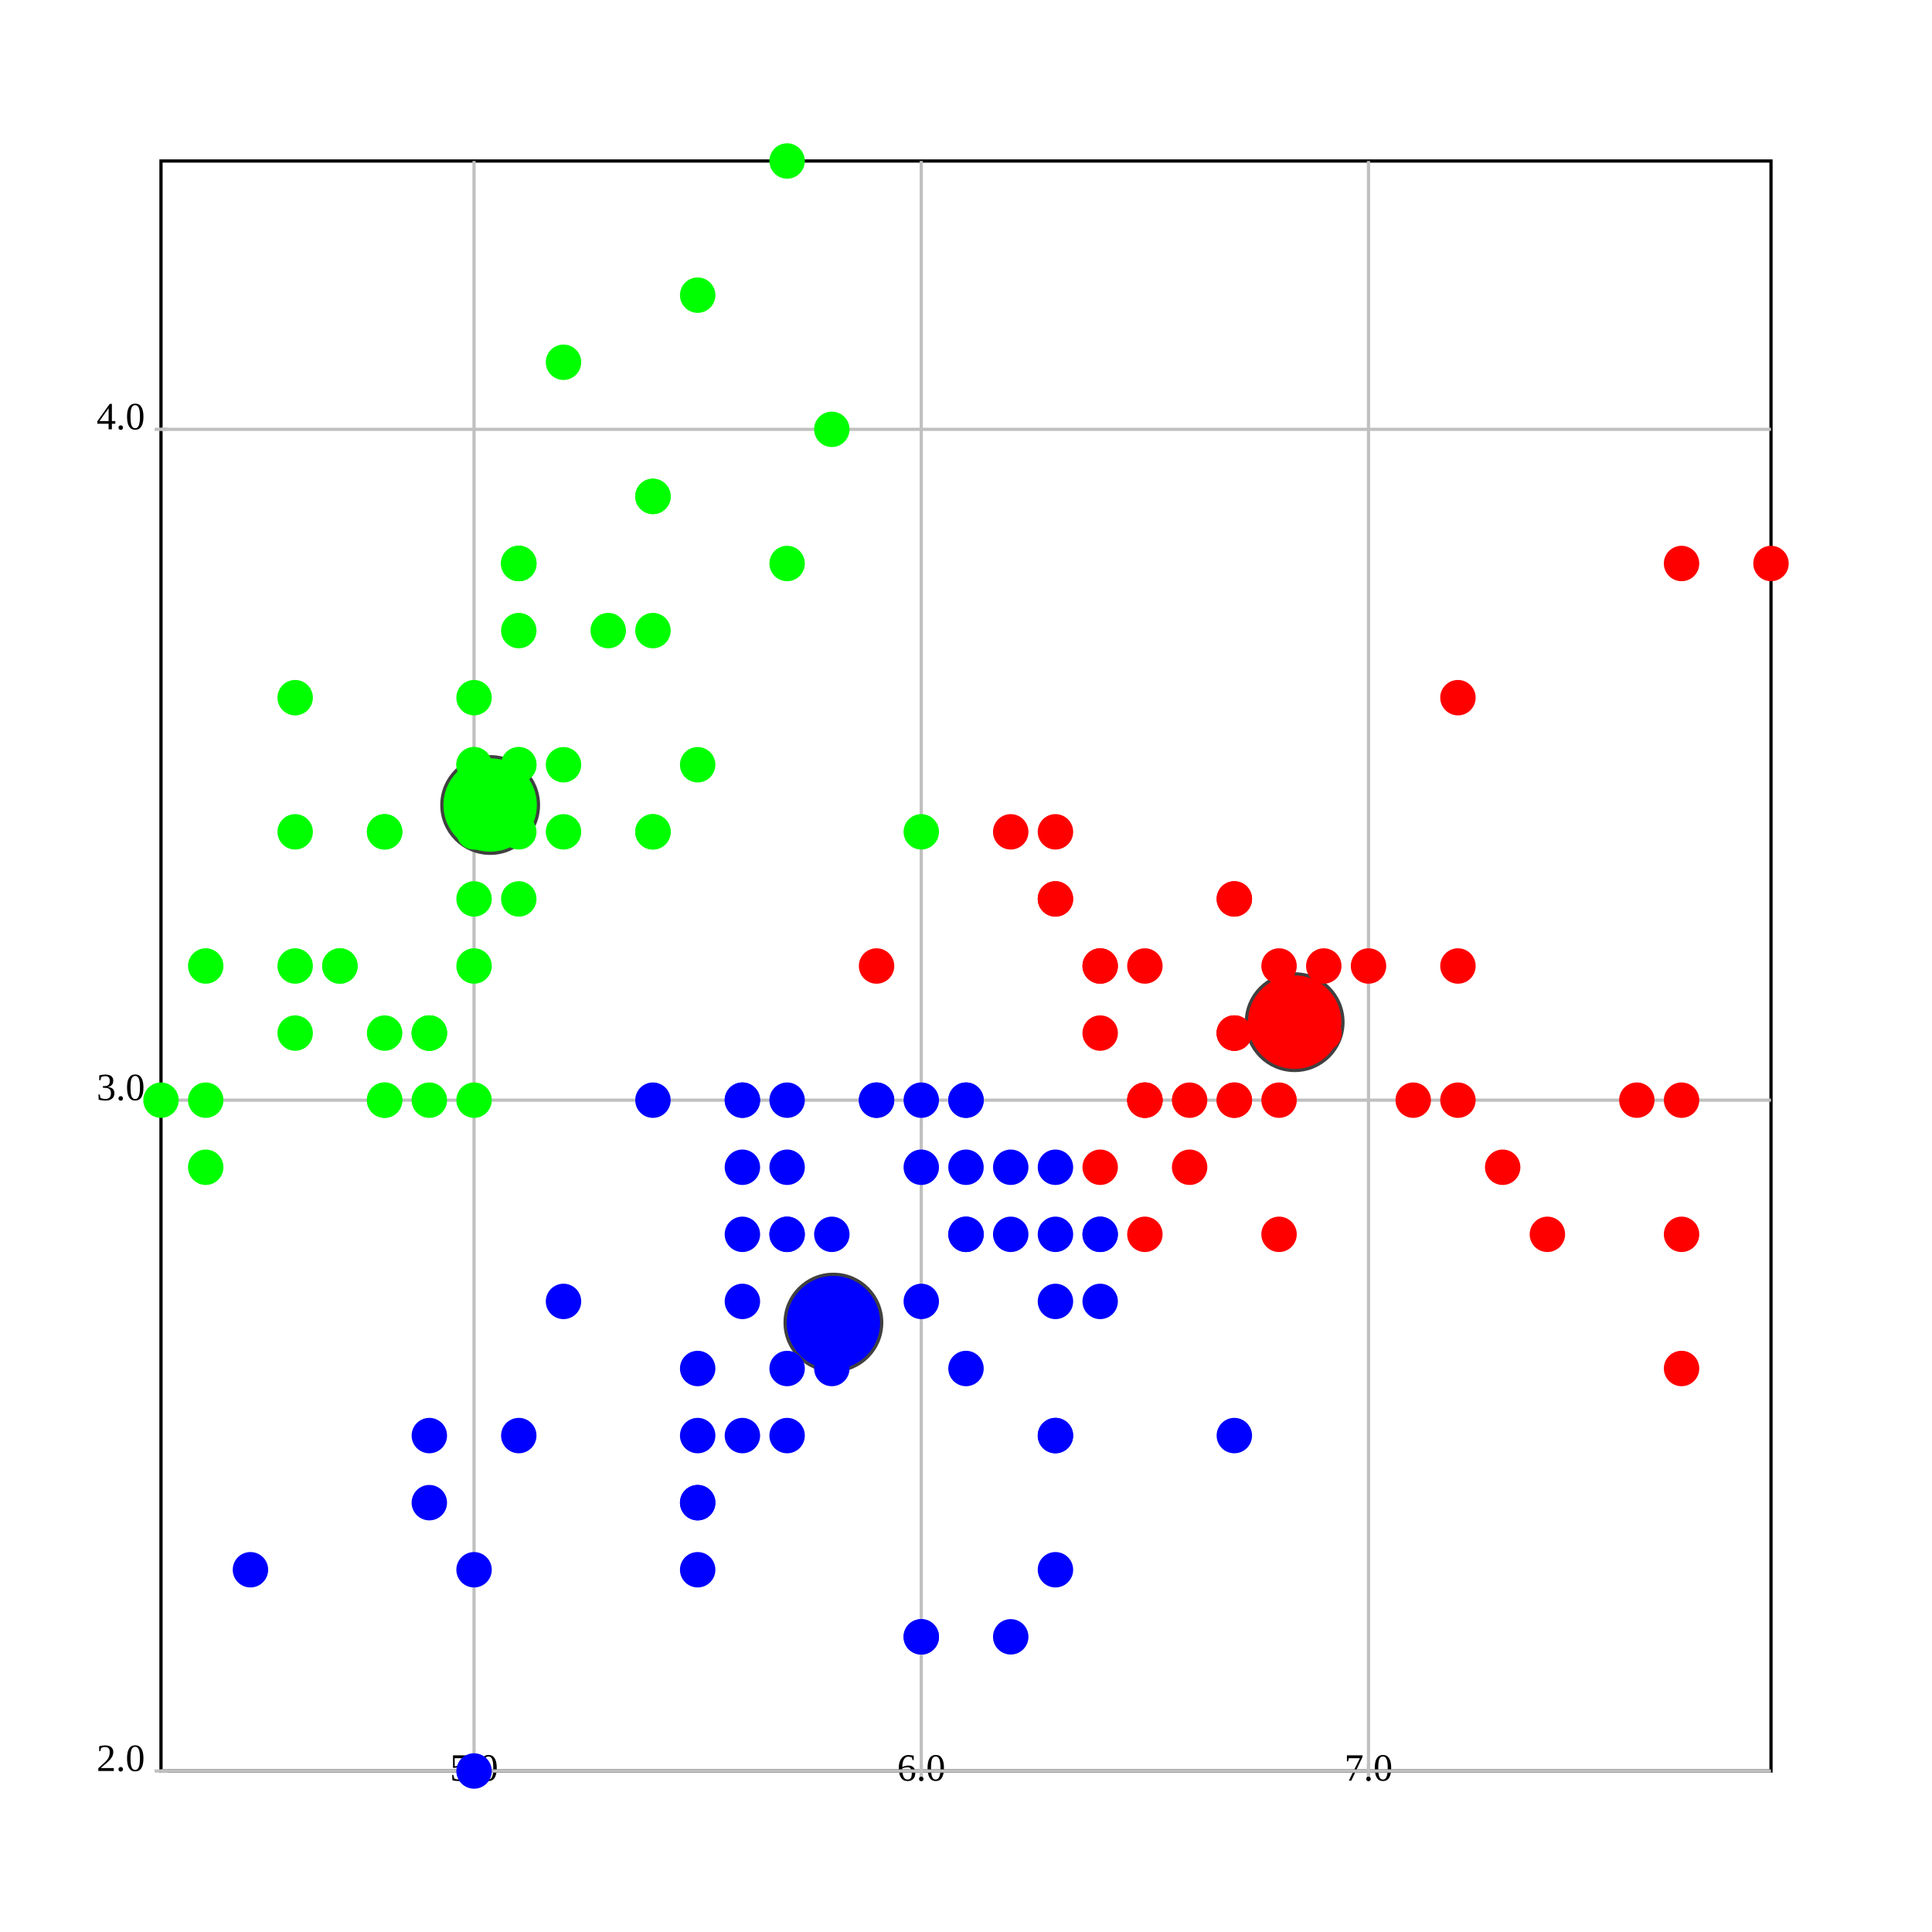
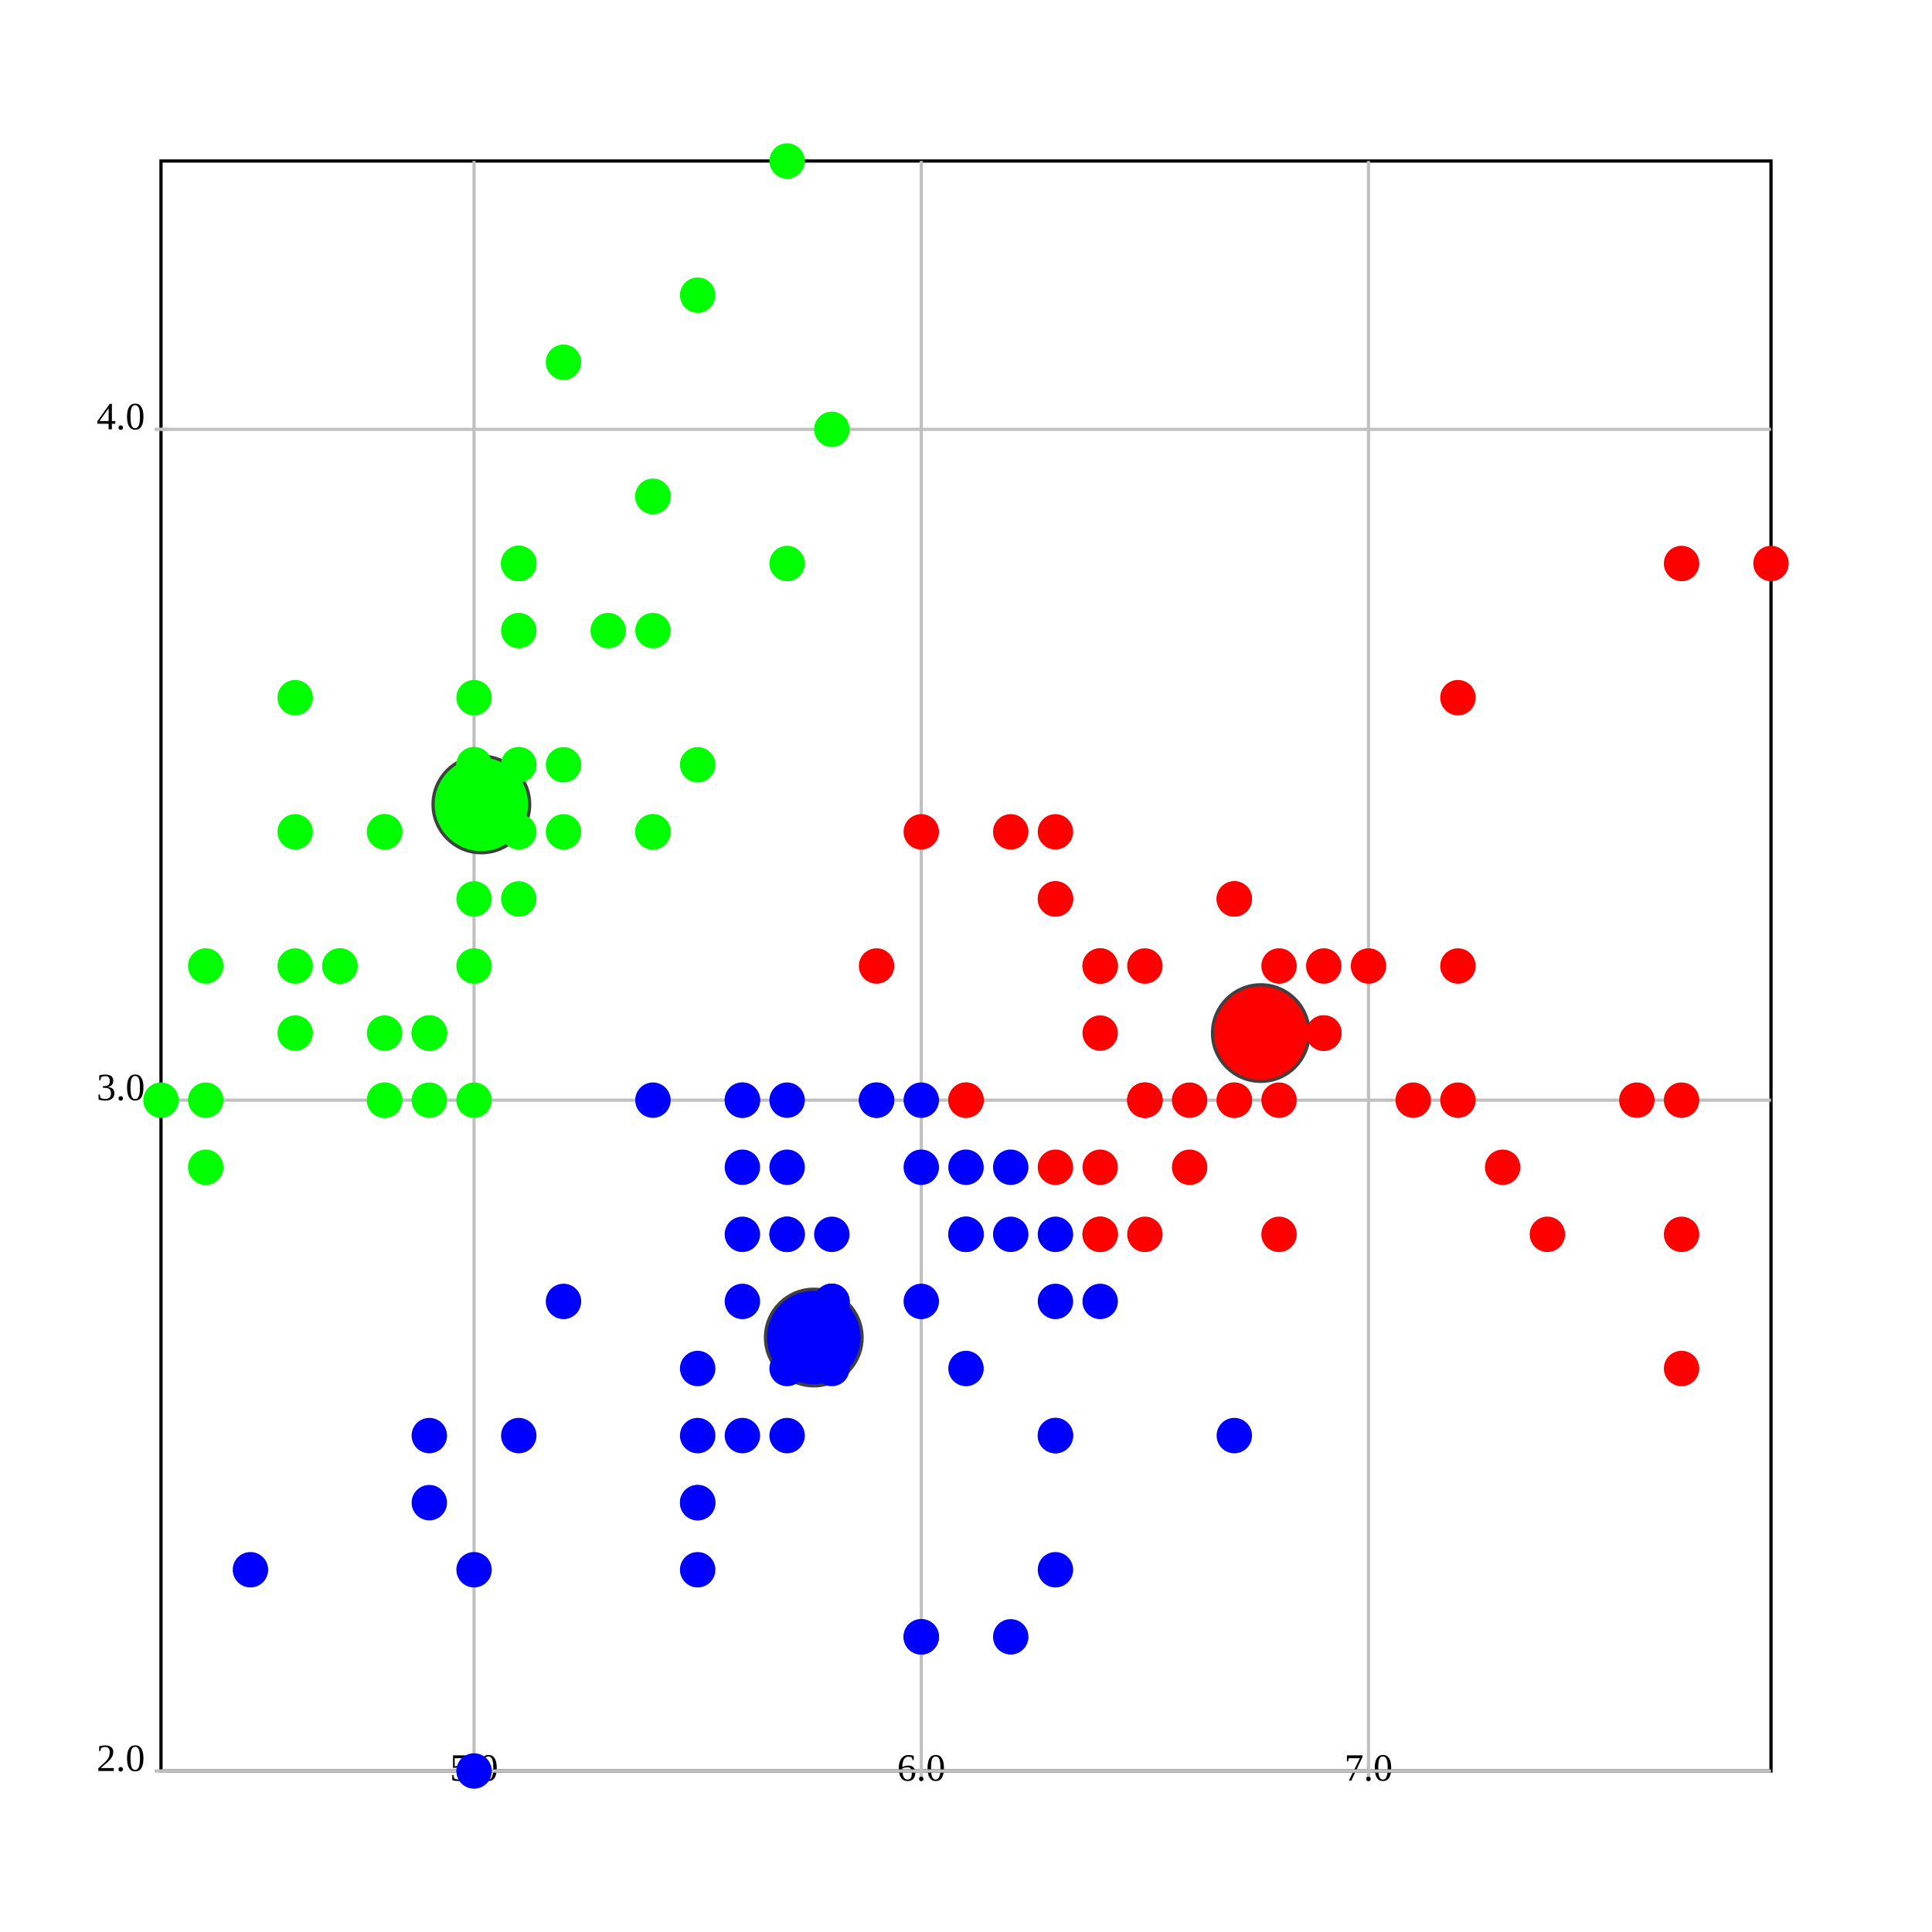
<svg xmlns="http://www.w3.org/2000/svg" version="1.1" width="600.0" height="600.0">
  <style>.caption {
  font-size: 14px;
  font-family: Georgia, serif;
}
</style>
  <rect fill="rgb(255,255,255)" stroke="rgb(0,0,0)" x="50.0" y="50.0" width="500.0" height="500.0" stroke-width="1" />
  <line x1="147.222" y1="550.0" x2="147.222" y2="50.0" stroke="rgb(192,192,192)" stroke-width="1" />
  <line x1="147.222" y1="548.0" x2="147.222" y2="552.0" stroke="rgb(192,192,192)" stroke-width="1" />
  <text text-anchor="middle" alignment-baseline="hanging" x="147.222" y="553.0" font-size="12.0">5.0</text>
  <line x1="286.111" y1="550.0" x2="286.111" y2="50.0" stroke="rgb(192,192,192)" stroke-width="1" />
  <line x1="286.111" y1="548.0" x2="286.111" y2="552.0" stroke="rgb(192,192,192)" stroke-width="1" />
  <text text-anchor="middle" alignment-baseline="hanging" x="286.111" y="553.0" font-size="12.0">6.0</text>
  <line x1="425" y1="550.0" x2="425" y2="50.0" stroke="rgb(192,192,192)" stroke-width="1" />
  <line x1="425" y1="548.0" x2="425" y2="552.0" stroke="rgb(192,192,192)" stroke-width="1" />
  <text text-anchor="middle" alignment-baseline="hanging" x="425" y="553.0" font-size="12.0">7.0</text>
  <line x1="50.0" y1="550.0" x2="550.0" y2="550.0" stroke="rgb(192,192,192)" stroke-width="1" />
  <text text-anchor="end" alignment-baseline="middle" x="45.0" y="550.0" font-size="12.0">2.0</text>
  <line x1="48.0" y1="550.0" x2="52.0" y2="550.0" stroke="rgb(192,192,192)" stroke-width="1" />
  <line x1="50.0" y1="341.667" x2="550.0" y2="341.667" stroke="rgb(192,192,192)" stroke-width="1" />
  <text text-anchor="end" alignment-baseline="middle" x="45.0" y="341.667" font-size="12.0">3.0</text>
  <line x1="48.0" y1="341.667" x2="52.0" y2="341.667" stroke="rgb(192,192,192)" stroke-width="1" />
  <line x1="50.0" y1="133.333" x2="550.0" y2="133.333" stroke="rgb(192,192,192)" stroke-width="1" />
  <text text-anchor="end" alignment-baseline="middle" x="45.0" y="133.333" font-size="12.0">4.0</text>
  <line x1="48.0" y1="133.333" x2="52.0" y2="133.333" stroke="rgb(192,192,192)" stroke-width="1" />
-   <ellipse cx="402.067" cy="317.442" rx="15" ry="15" fill="rgb(255,0,0)" stroke="rgb(64,64,64)" stroke-width="1" />
-   <ellipse cx="258.821" cy="410.746" rx="15" ry="15" fill="rgb(0,0,255)" stroke="rgb(64,64,64)" stroke-width="1" />
-   <ellipse cx="152.222" cy="250" rx="15" ry="15" fill="rgb(0,255,0)" stroke="rgb(64,64,64)" stroke-width="1" />
+   <ellipse cx="391.553" cy="320.833" rx="15" ry="15" fill="rgb(255,0,0)" stroke="rgb(64,64,64)" stroke-width="1" />
+   <ellipse cx="252.724" cy="415.385" rx="15" ry="15" fill="rgb(0,0,255)" stroke="rgb(64,64,64)" stroke-width="1" />
+   <ellipse cx="149.49" cy="249.83" rx="15" ry="15" fill="rgb(0,255,0)" stroke="rgb(64,64,64)" stroke-width="1" />
  <ellipse cx="161.111" cy="237.5" rx="5" ry="5" fill="rgb(0,255,0)" stroke="rgb(0,255,0)" stroke-width="1" />
  <ellipse cx="133.333" cy="341.667" rx="5" ry="5" fill="rgb(0,255,0)" stroke="rgb(0,255,0)" stroke-width="1" />
  <ellipse cx="105.556" cy="300.0" rx="5" ry="5" fill="rgb(0,255,0)" stroke="rgb(0,255,0)" stroke-width="1" />
  <ellipse cx="91.667" cy="320.833" rx="5" ry="5" fill="rgb(0,255,0)" stroke="rgb(0,255,0)" stroke-width="1" />
  <ellipse cx="147.222" cy="216.667" rx="5" ry="5" fill="rgb(0,255,0)" stroke="rgb(0,255,0)" stroke-width="1" />
  <ellipse cx="202.778" cy="154.167" rx="5" ry="5" fill="rgb(0,255,0)" stroke="rgb(0,255,0)" stroke-width="1" />
  <ellipse cx="91.667" cy="258.333" rx="5" ry="5" fill="rgb(0,255,0)" stroke="rgb(0,255,0)" stroke-width="1" />
  <ellipse cx="147.222" cy="258.333" rx="5" ry="5" fill="rgb(0,255,0)" stroke="rgb(0,255,0)" stroke-width="1" />
  <ellipse cx="63.889" cy="362.5" rx="5" ry="5" fill="rgb(0,255,0)" stroke="rgb(0,255,0)" stroke-width="1" />
  <ellipse cx="133.333" cy="320.833" rx="5" ry="5" fill="rgb(0,255,0)" stroke="rgb(0,255,0)" stroke-width="1" />
  <ellipse cx="202.778" cy="195.833" rx="5" ry="5" fill="rgb(0,255,0)" stroke="rgb(0,255,0)" stroke-width="1" />
  <ellipse cx="119.444" cy="258.333" rx="5" ry="5" fill="rgb(0,255,0)" stroke="rgb(0,255,0)" stroke-width="1" />
  <ellipse cx="119.444" cy="341.667" rx="5" ry="5" fill="rgb(0,255,0)" stroke="rgb(0,255,0)" stroke-width="1" />
  <ellipse cx="50.0" cy="341.667" rx="5" ry="5" fill="rgb(0,255,0)" stroke="rgb(0,255,0)" stroke-width="1" />
  <ellipse cx="258.333" cy="133.333" rx="5" ry="5" fill="rgb(0,255,0)" stroke="rgb(0,255,0)" stroke-width="1" />
  <ellipse cx="244.444" cy="50.0" rx="5" ry="5" fill="rgb(0,255,0)" stroke="rgb(0,255,0)" stroke-width="1" />
  <ellipse cx="202.778" cy="154.167" rx="5" ry="5" fill="rgb(0,255,0)" stroke="rgb(0,255,0)" stroke-width="1" />
  <ellipse cx="161.111" cy="237.5" rx="5" ry="5" fill="rgb(0,255,0)" stroke="rgb(0,255,0)" stroke-width="1" />
  <ellipse cx="244.444" cy="175" rx="5" ry="5" fill="rgb(0,255,0)" stroke="rgb(0,255,0)" stroke-width="1" />
  <ellipse cx="161.111" cy="175" rx="5" ry="5" fill="rgb(0,255,0)" stroke="rgb(0,255,0)" stroke-width="1" />
  <ellipse cx="202.778" cy="258.333" rx="5" ry="5" fill="rgb(0,255,0)" stroke="rgb(0,255,0)" stroke-width="1" />
  <ellipse cx="161.111" cy="195.833" rx="5" ry="5" fill="rgb(0,255,0)" stroke="rgb(0,255,0)" stroke-width="1" />
  <ellipse cx="91.667" cy="216.667" rx="5" ry="5" fill="rgb(0,255,0)" stroke="rgb(0,255,0)" stroke-width="1" />
  <ellipse cx="161.111" cy="279.167" rx="5" ry="5" fill="rgb(0,255,0)" stroke="rgb(0,255,0)" stroke-width="1" />
  <ellipse cx="119.444" cy="258.333" rx="5" ry="5" fill="rgb(0,255,0)" stroke="rgb(0,255,0)" stroke-width="1" />
  <ellipse cx="147.222" cy="341.667" rx="5" ry="5" fill="rgb(0,255,0)" stroke="rgb(0,255,0)" stroke-width="1" />
  <ellipse cx="147.222" cy="258.333" rx="5" ry="5" fill="rgb(0,255,0)" stroke="rgb(0,255,0)" stroke-width="1" />
  <ellipse cx="175" cy="237.5" rx="5" ry="5" fill="rgb(0,255,0)" stroke="rgb(0,255,0)" stroke-width="1" />
  <ellipse cx="175" cy="258.333" rx="5" ry="5" fill="rgb(0,255,0)" stroke="rgb(0,255,0)" stroke-width="1" />
  <ellipse cx="105.556" cy="300.0" rx="5" ry="5" fill="rgb(0,255,0)" stroke="rgb(0,255,0)" stroke-width="1" />
  <ellipse cx="119.444" cy="320.833" rx="5" ry="5" fill="rgb(0,255,0)" stroke="rgb(0,255,0)" stroke-width="1" />
  <ellipse cx="202.778" cy="258.333" rx="5" ry="5" fill="rgb(0,255,0)" stroke="rgb(0,255,0)" stroke-width="1" />
  <ellipse cx="175" cy="112.5" rx="5" ry="5" fill="rgb(0,255,0)" stroke="rgb(0,255,0)" stroke-width="1" />
  <ellipse cx="216.667" cy="91.667" rx="5" ry="5" fill="rgb(0,255,0)" stroke="rgb(0,255,0)" stroke-width="1" />
  <ellipse cx="133.333" cy="320.833" rx="5" ry="5" fill="rgb(0,255,0)" stroke="rgb(0,255,0)" stroke-width="1" />
  <ellipse cx="147.222" cy="300.0" rx="5" ry="5" fill="rgb(0,255,0)" stroke="rgb(0,255,0)" stroke-width="1" />
  <ellipse cx="216.667" cy="237.5" rx="5" ry="5" fill="rgb(0,255,0)" stroke="rgb(0,255,0)" stroke-width="1" />
  <ellipse cx="133.333" cy="320.833" rx="5" ry="5" fill="rgb(0,255,0)" stroke="rgb(0,255,0)" stroke-width="1" />
  <ellipse cx="63.889" cy="341.667" rx="5" ry="5" fill="rgb(0,255,0)" stroke="rgb(0,255,0)" stroke-width="1" />
  <ellipse cx="161.111" cy="258.333" rx="5" ry="5" fill="rgb(0,255,0)" stroke="rgb(0,255,0)" stroke-width="1" />
  <ellipse cx="147.222" cy="237.5" rx="5" ry="5" fill="rgb(0,255,0)" stroke="rgb(0,255,0)" stroke-width="1" />
  <ellipse cx="77.778" cy="487.5" rx="5" ry="5" fill="rgb(0,0,255)" stroke="rgb(0,0,255)" stroke-width="1" />
  <ellipse cx="63.889" cy="300.0" rx="5" ry="5" fill="rgb(0,255,0)" stroke="rgb(0,255,0)" stroke-width="1" />
  <ellipse cx="147.222" cy="237.5" rx="5" ry="5" fill="rgb(0,255,0)" stroke="rgb(0,255,0)" stroke-width="1" />
  <ellipse cx="161.111" cy="175" rx="5" ry="5" fill="rgb(0,255,0)" stroke="rgb(0,255,0)" stroke-width="1" />
  <ellipse cx="119.444" cy="341.667" rx="5" ry="5" fill="rgb(0,255,0)" stroke="rgb(0,255,0)" stroke-width="1" />
  <ellipse cx="161.111" cy="175" rx="5" ry="5" fill="rgb(0,255,0)" stroke="rgb(0,255,0)" stroke-width="1" />
  <ellipse cx="91.667" cy="300.0" rx="5" ry="5" fill="rgb(0,255,0)" stroke="rgb(0,255,0)" stroke-width="1" />
  <ellipse cx="188.889" cy="195.833" rx="5" ry="5" fill="rgb(0,255,0)" stroke="rgb(0,255,0)" stroke-width="1" />
  <ellipse cx="147.222" cy="279.167" rx="5" ry="5" fill="rgb(0,255,0)" stroke="rgb(0,255,0)" stroke-width="1" />
  <ellipse cx="425" cy="300.0" rx="5" ry="5" fill="rgb(255,0,0)" stroke="rgb(255,0,0)" stroke-width="1" />
  <ellipse cx="341.667" cy="300.0" rx="5" ry="5" fill="rgb(255,0,0)" stroke="rgb(255,0,0)" stroke-width="1" />
  <ellipse cx="411.111" cy="320.833" rx="5" ry="5" fill="rgb(255,0,0)" stroke="rgb(255,0,0)" stroke-width="1" />
  <ellipse cx="216.667" cy="487.5" rx="5" ry="5" fill="rgb(0,0,255)" stroke="rgb(0,0,255)" stroke-width="1" />
  <ellipse cx="355.556" cy="383.333" rx="5" ry="5" fill="rgb(255,0,0)" stroke="rgb(255,0,0)" stroke-width="1" />
  <ellipse cx="244.444" cy="383.333" rx="5" ry="5" fill="rgb(0,0,255)" stroke="rgb(0,0,255)" stroke-width="1" />
  <ellipse cx="327.778" cy="279.167" rx="5" ry="5" fill="rgb(255,0,0)" stroke="rgb(255,0,0)" stroke-width="1" />
  <ellipse cx="133.333" cy="466.667" rx="5" ry="5" fill="rgb(0,0,255)" stroke="rgb(0,0,255)" stroke-width="1" />
  <ellipse cx="369.444" cy="362.5" rx="5" ry="5" fill="rgb(255,0,0)" stroke="rgb(255,0,0)" stroke-width="1" />
  <ellipse cx="175" cy="404.167" rx="5" ry="5" fill="rgb(0,0,255)" stroke="rgb(0,0,255)" stroke-width="1" />
  <ellipse cx="147.222" cy="550.0" rx="5" ry="5" fill="rgb(0,0,255)" stroke="rgb(0,0,255)" stroke-width="1" />
  <ellipse cx="272.222" cy="341.667" rx="5" ry="5" fill="rgb(0,0,255)" stroke="rgb(0,0,255)" stroke-width="1" />
  <ellipse cx="286.111" cy="508.333" rx="5" ry="5" fill="rgb(0,0,255)" stroke="rgb(0,0,255)" stroke-width="1" />
  <ellipse cx="300" cy="362.5" rx="5" ry="5" fill="rgb(0,0,255)" stroke="rgb(0,0,255)" stroke-width="1" />
  <ellipse cx="230.556" cy="362.5" rx="5" ry="5" fill="rgb(0,0,255)" stroke="rgb(0,0,255)" stroke-width="1" />
  <ellipse cx="383.333" cy="320.833" rx="5" ry="5" fill="rgb(255,0,0)" stroke="rgb(255,0,0)" stroke-width="1" />
  <ellipse cx="230.556" cy="341.667" rx="5" ry="5" fill="rgb(0,0,255)" stroke="rgb(0,0,255)" stroke-width="1" />
  <ellipse cx="258.333" cy="404.167" rx="5" ry="5" fill="rgb(0,0,255)" stroke="rgb(0,0,255)" stroke-width="1" />
  <ellipse cx="313.889" cy="508.333" rx="5" ry="5" fill="rgb(0,0,255)" stroke="rgb(0,0,255)" stroke-width="1" />
  <ellipse cx="230.556" cy="445.833" rx="5" ry="5" fill="rgb(0,0,255)" stroke="rgb(0,0,255)" stroke-width="1" />
  <ellipse cx="272.222" cy="300.0" rx="5" ry="5" fill="rgb(255,0,0)" stroke="rgb(255,0,0)" stroke-width="1" />
  <ellipse cx="300" cy="383.333" rx="5" ry="5" fill="rgb(0,0,255)" stroke="rgb(0,0,255)" stroke-width="1" />
  <ellipse cx="327.778" cy="445.833" rx="5" ry="5" fill="rgb(0,0,255)" stroke="rgb(0,0,255)" stroke-width="1" />
  <ellipse cx="300" cy="383.333" rx="5" ry="5" fill="rgb(0,0,255)" stroke="rgb(0,0,255)" stroke-width="1" />
  <ellipse cx="341.667" cy="362.5" rx="5" ry="5" fill="rgb(255,0,0)" stroke="rgb(255,0,0)" stroke-width="1" />
  <ellipse cx="369.444" cy="341.667" rx="5" ry="5" fill="rgb(255,0,0)" stroke="rgb(255,0,0)" stroke-width="1" />
  <ellipse cx="397.222" cy="383.333" rx="5" ry="5" fill="rgb(255,0,0)" stroke="rgb(255,0,0)" stroke-width="1" />
  <ellipse cx="383.333" cy="341.667" rx="5" ry="5" fill="rgb(255,0,0)" stroke="rgb(255,0,0)" stroke-width="1" />
  <ellipse cx="286.111" cy="362.5" rx="5" ry="5" fill="rgb(0,0,255)" stroke="rgb(0,0,255)" stroke-width="1" />
  <ellipse cx="244.444" cy="425.0" rx="5" ry="5" fill="rgb(0,0,255)" stroke="rgb(0,0,255)" stroke-width="1" />
  <ellipse cx="216.667" cy="466.667" rx="5" ry="5" fill="rgb(0,0,255)" stroke="rgb(0,0,255)" stroke-width="1" />
  <ellipse cx="216.667" cy="466.667" rx="5" ry="5" fill="rgb(0,0,255)" stroke="rgb(0,0,255)" stroke-width="1" />
  <ellipse cx="258.333" cy="404.167" rx="5" ry="5" fill="rgb(0,0,255)" stroke="rgb(0,0,255)" stroke-width="1" />
  <ellipse cx="286.111" cy="404.167" rx="5" ry="5" fill="rgb(0,0,255)" stroke="rgb(0,0,255)" stroke-width="1" />
  <ellipse cx="202.778" cy="341.667" rx="5" ry="5" fill="rgb(0,0,255)" stroke="rgb(0,0,255)" stroke-width="1" />
-   <ellipse cx="286.111" cy="258.333" rx="5" ry="5" fill="rgb(0,255,0)" stroke="rgb(0,255,0)" stroke-width="1" />
+   <ellipse cx="286.111" cy="258.333" rx="5" ry="5" fill="rgb(255,0,0)" stroke="rgb(255,0,0)" stroke-width="1" />
  <ellipse cx="383.333" cy="320.833" rx="5" ry="5" fill="rgb(255,0,0)" stroke="rgb(255,0,0)" stroke-width="1" />
  <ellipse cx="327.778" cy="487.5" rx="5" ry="5" fill="rgb(0,0,255)" stroke="rgb(0,0,255)" stroke-width="1" />
  <ellipse cx="230.556" cy="341.667" rx="5" ry="5" fill="rgb(0,0,255)" stroke="rgb(0,0,255)" stroke-width="1" />
  <ellipse cx="216.667" cy="445.833" rx="5" ry="5" fill="rgb(0,0,255)" stroke="rgb(0,0,255)" stroke-width="1" />
  <ellipse cx="216.667" cy="425.0" rx="5" ry="5" fill="rgb(0,0,255)" stroke="rgb(0,0,255)" stroke-width="1" />
-   <ellipse cx="300" cy="341.667" rx="5" ry="5" fill="rgb(0,0,255)" stroke="rgb(0,0,255)" stroke-width="1" />
+   <ellipse cx="300" cy="341.667" rx="5" ry="5" fill="rgb(255,0,0)" stroke="rgb(255,0,0)" stroke-width="1" />
  <ellipse cx="258.333" cy="425.0" rx="5" ry="5" fill="rgb(0,0,255)" stroke="rgb(0,0,255)" stroke-width="1" />
  <ellipse cx="147.222" cy="487.5" rx="5" ry="5" fill="rgb(0,0,255)" stroke="rgb(0,0,255)" stroke-width="1" />
  <ellipse cx="230.556" cy="404.167" rx="5" ry="5" fill="rgb(0,0,255)" stroke="rgb(0,0,255)" stroke-width="1" />
  <ellipse cx="244.444" cy="341.667" rx="5" ry="5" fill="rgb(0,0,255)" stroke="rgb(0,0,255)" stroke-width="1" />
  <ellipse cx="244.444" cy="362.5" rx="5" ry="5" fill="rgb(0,0,255)" stroke="rgb(0,0,255)" stroke-width="1" />
  <ellipse cx="313.889" cy="362.5" rx="5" ry="5" fill="rgb(0,0,255)" stroke="rgb(0,0,255)" stroke-width="1" />
  <ellipse cx="161.111" cy="445.833" rx="5" ry="5" fill="rgb(0,0,255)" stroke="rgb(0,0,255)" stroke-width="1" />
  <ellipse cx="244.444" cy="383.333" rx="5" ry="5" fill="rgb(0,0,255)" stroke="rgb(0,0,255)" stroke-width="1" />
  <ellipse cx="327.778" cy="279.167" rx="5" ry="5" fill="rgb(255,0,0)" stroke="rgb(255,0,0)" stroke-width="1" />
  <ellipse cx="258.333" cy="404.167" rx="5" ry="5" fill="rgb(0,0,255)" stroke="rgb(0,0,255)" stroke-width="1" />
  <ellipse cx="438.889" cy="341.667" rx="5" ry="5" fill="rgb(255,0,0)" stroke="rgb(255,0,0)" stroke-width="1" />
-   <ellipse cx="327.778" cy="362.5" rx="5" ry="5" fill="rgb(0,0,255)" stroke="rgb(0,0,255)" stroke-width="1" />
+   <ellipse cx="327.778" cy="362.5" rx="5" ry="5" fill="rgb(255,0,0)" stroke="rgb(255,0,0)" stroke-width="1" />
  <ellipse cx="355.556" cy="341.667" rx="5" ry="5" fill="rgb(255,0,0)" stroke="rgb(255,0,0)" stroke-width="1" />
  <ellipse cx="508.333" cy="341.667" rx="5" ry="5" fill="rgb(255,0,0)" stroke="rgb(255,0,0)" stroke-width="1" />
  <ellipse cx="133.333" cy="445.833" rx="5" ry="5" fill="rgb(0,0,255)" stroke="rgb(0,0,255)" stroke-width="1" />
  <ellipse cx="466.667" cy="362.5" rx="5" ry="5" fill="rgb(255,0,0)" stroke="rgb(255,0,0)" stroke-width="1" />
  <ellipse cx="383.333" cy="445.833" rx="5" ry="5" fill="rgb(0,0,255)" stroke="rgb(0,0,255)" stroke-width="1" />
  <ellipse cx="452.778" cy="216.667" rx="5" ry="5" fill="rgb(255,0,0)" stroke="rgb(255,0,0)" stroke-width="1" />
  <ellipse cx="355.556" cy="300.0" rx="5" ry="5" fill="rgb(255,0,0)" stroke="rgb(255,0,0)" stroke-width="1" />
  <ellipse cx="341.667" cy="404.167" rx="5" ry="5" fill="rgb(0,0,255)" stroke="rgb(0,0,255)" stroke-width="1" />
  <ellipse cx="397.222" cy="341.667" rx="5" ry="5" fill="rgb(255,0,0)" stroke="rgb(255,0,0)" stroke-width="1" />
  <ellipse cx="244.444" cy="445.833" rx="5" ry="5" fill="rgb(0,0,255)" stroke="rgb(0,0,255)" stroke-width="1" />
  <ellipse cx="258.333" cy="383.333" rx="5" ry="5" fill="rgb(0,0,255)" stroke="rgb(0,0,255)" stroke-width="1" />
  <ellipse cx="341.667" cy="300.0" rx="5" ry="5" fill="rgb(255,0,0)" stroke="rgb(255,0,0)" stroke-width="1" />
  <ellipse cx="355.556" cy="341.667" rx="5" ry="5" fill="rgb(255,0,0)" stroke="rgb(255,0,0)" stroke-width="1" />
  <ellipse cx="522.222" cy="175" rx="5" ry="5" fill="rgb(255,0,0)" stroke="rgb(255,0,0)" stroke-width="1" />
  <ellipse cx="522.222" cy="425.0" rx="5" ry="5" fill="rgb(255,0,0)" stroke="rgb(255,0,0)" stroke-width="1" />
  <ellipse cx="286.111" cy="508.333" rx="5" ry="5" fill="rgb(0,0,255)" stroke="rgb(0,0,255)" stroke-width="1" />
  <ellipse cx="411.111" cy="300.0" rx="5" ry="5" fill="rgb(255,0,0)" stroke="rgb(255,0,0)" stroke-width="1" />
  <ellipse cx="230.556" cy="383.333" rx="5" ry="5" fill="rgb(0,0,255)" stroke="rgb(0,0,255)" stroke-width="1" />
  <ellipse cx="522.222" cy="383.333" rx="5" ry="5" fill="rgb(255,0,0)" stroke="rgb(255,0,0)" stroke-width="1" />
  <ellipse cx="327.778" cy="404.167" rx="5" ry="5" fill="rgb(0,0,255)" stroke="rgb(0,0,255)" stroke-width="1" />
  <ellipse cx="383.333" cy="279.167" rx="5" ry="5" fill="rgb(255,0,0)" stroke="rgb(255,0,0)" stroke-width="1" />
  <ellipse cx="452.778" cy="300.0" rx="5" ry="5" fill="rgb(255,0,0)" stroke="rgb(255,0,0)" stroke-width="1" />
  <ellipse cx="313.889" cy="383.333" rx="5" ry="5" fill="rgb(0,0,255)" stroke="rgb(0,0,255)" stroke-width="1" />
-   <ellipse cx="300" cy="341.667" rx="5" ry="5" fill="rgb(0,0,255)" stroke="rgb(0,0,255)" stroke-width="1" />
-   <ellipse cx="341.667" cy="383.333" rx="5" ry="5" fill="rgb(0,0,255)" stroke="rgb(0,0,255)" stroke-width="1" />
+   <ellipse cx="300" cy="341.667" rx="5" ry="5" fill="rgb(255,0,0)" stroke="rgb(255,0,0)" stroke-width="1" />
+   <ellipse cx="341.667" cy="383.333" rx="5" ry="5" fill="rgb(255,0,0)" stroke="rgb(255,0,0)" stroke-width="1" />
  <ellipse cx="452.778" cy="341.667" rx="5" ry="5" fill="rgb(255,0,0)" stroke="rgb(255,0,0)" stroke-width="1" />
  <ellipse cx="480.556" cy="383.333" rx="5" ry="5" fill="rgb(255,0,0)" stroke="rgb(255,0,0)" stroke-width="1" />
  <ellipse cx="550.0" cy="175" rx="5" ry="5" fill="rgb(255,0,0)" stroke="rgb(255,0,0)" stroke-width="1" />
-   <ellipse cx="341.667" cy="383.333" rx="5" ry="5" fill="rgb(0,0,255)" stroke="rgb(0,0,255)" stroke-width="1" />
+   <ellipse cx="341.667" cy="383.333" rx="5" ry="5" fill="rgb(255,0,0)" stroke="rgb(255,0,0)" stroke-width="1" />
  <ellipse cx="327.778" cy="383.333" rx="5" ry="5" fill="rgb(0,0,255)" stroke="rgb(0,0,255)" stroke-width="1" />
  <ellipse cx="300" cy="425.0" rx="5" ry="5" fill="rgb(0,0,255)" stroke="rgb(0,0,255)" stroke-width="1" />
  <ellipse cx="522.222" cy="341.667" rx="5" ry="5" fill="rgb(255,0,0)" stroke="rgb(255,0,0)" stroke-width="1" />
  <ellipse cx="327.778" cy="258.333" rx="5" ry="5" fill="rgb(255,0,0)" stroke="rgb(255,0,0)" stroke-width="1" />
  <ellipse cx="341.667" cy="320.833" rx="5" ry="5" fill="rgb(255,0,0)" stroke="rgb(255,0,0)" stroke-width="1" />
  <ellipse cx="286.111" cy="341.667" rx="5" ry="5" fill="rgb(0,0,255)" stroke="rgb(0,0,255)" stroke-width="1" />
  <ellipse cx="411.111" cy="320.833" rx="5" ry="5" fill="rgb(255,0,0)" stroke="rgb(255,0,0)" stroke-width="1" />
  <ellipse cx="383.333" cy="320.833" rx="5" ry="5" fill="rgb(255,0,0)" stroke="rgb(255,0,0)" stroke-width="1" />
  <ellipse cx="411.111" cy="320.833" rx="5" ry="5" fill="rgb(255,0,0)" stroke="rgb(255,0,0)" stroke-width="1" />
  <ellipse cx="258.333" cy="404.167" rx="5" ry="5" fill="rgb(0,0,255)" stroke="rgb(0,0,255)" stroke-width="1" />
  <ellipse cx="397.222" cy="300.0" rx="5" ry="5" fill="rgb(255,0,0)" stroke="rgb(255,0,0)" stroke-width="1" />
  <ellipse cx="383.333" cy="279.167" rx="5" ry="5" fill="rgb(255,0,0)" stroke="rgb(255,0,0)" stroke-width="1" />
  <ellipse cx="383.333" cy="341.667" rx="5" ry="5" fill="rgb(255,0,0)" stroke="rgb(255,0,0)" stroke-width="1" />
  <ellipse cx="327.778" cy="445.833" rx="5" ry="5" fill="rgb(0,0,255)" stroke="rgb(0,0,255)" stroke-width="1" />
  <ellipse cx="355.556" cy="341.667" rx="5" ry="5" fill="rgb(255,0,0)" stroke="rgb(255,0,0)" stroke-width="1" />
  <ellipse cx="313.889" cy="258.333" rx="5" ry="5" fill="rgb(255,0,0)" stroke="rgb(255,0,0)" stroke-width="1" />
  <ellipse cx="272.222" cy="341.667" rx="5" ry="5" fill="rgb(0,0,255)" stroke="rgb(0,0,255)" stroke-width="1" />
      Sorry, your browser does not support inline SVG.
    </svg>
